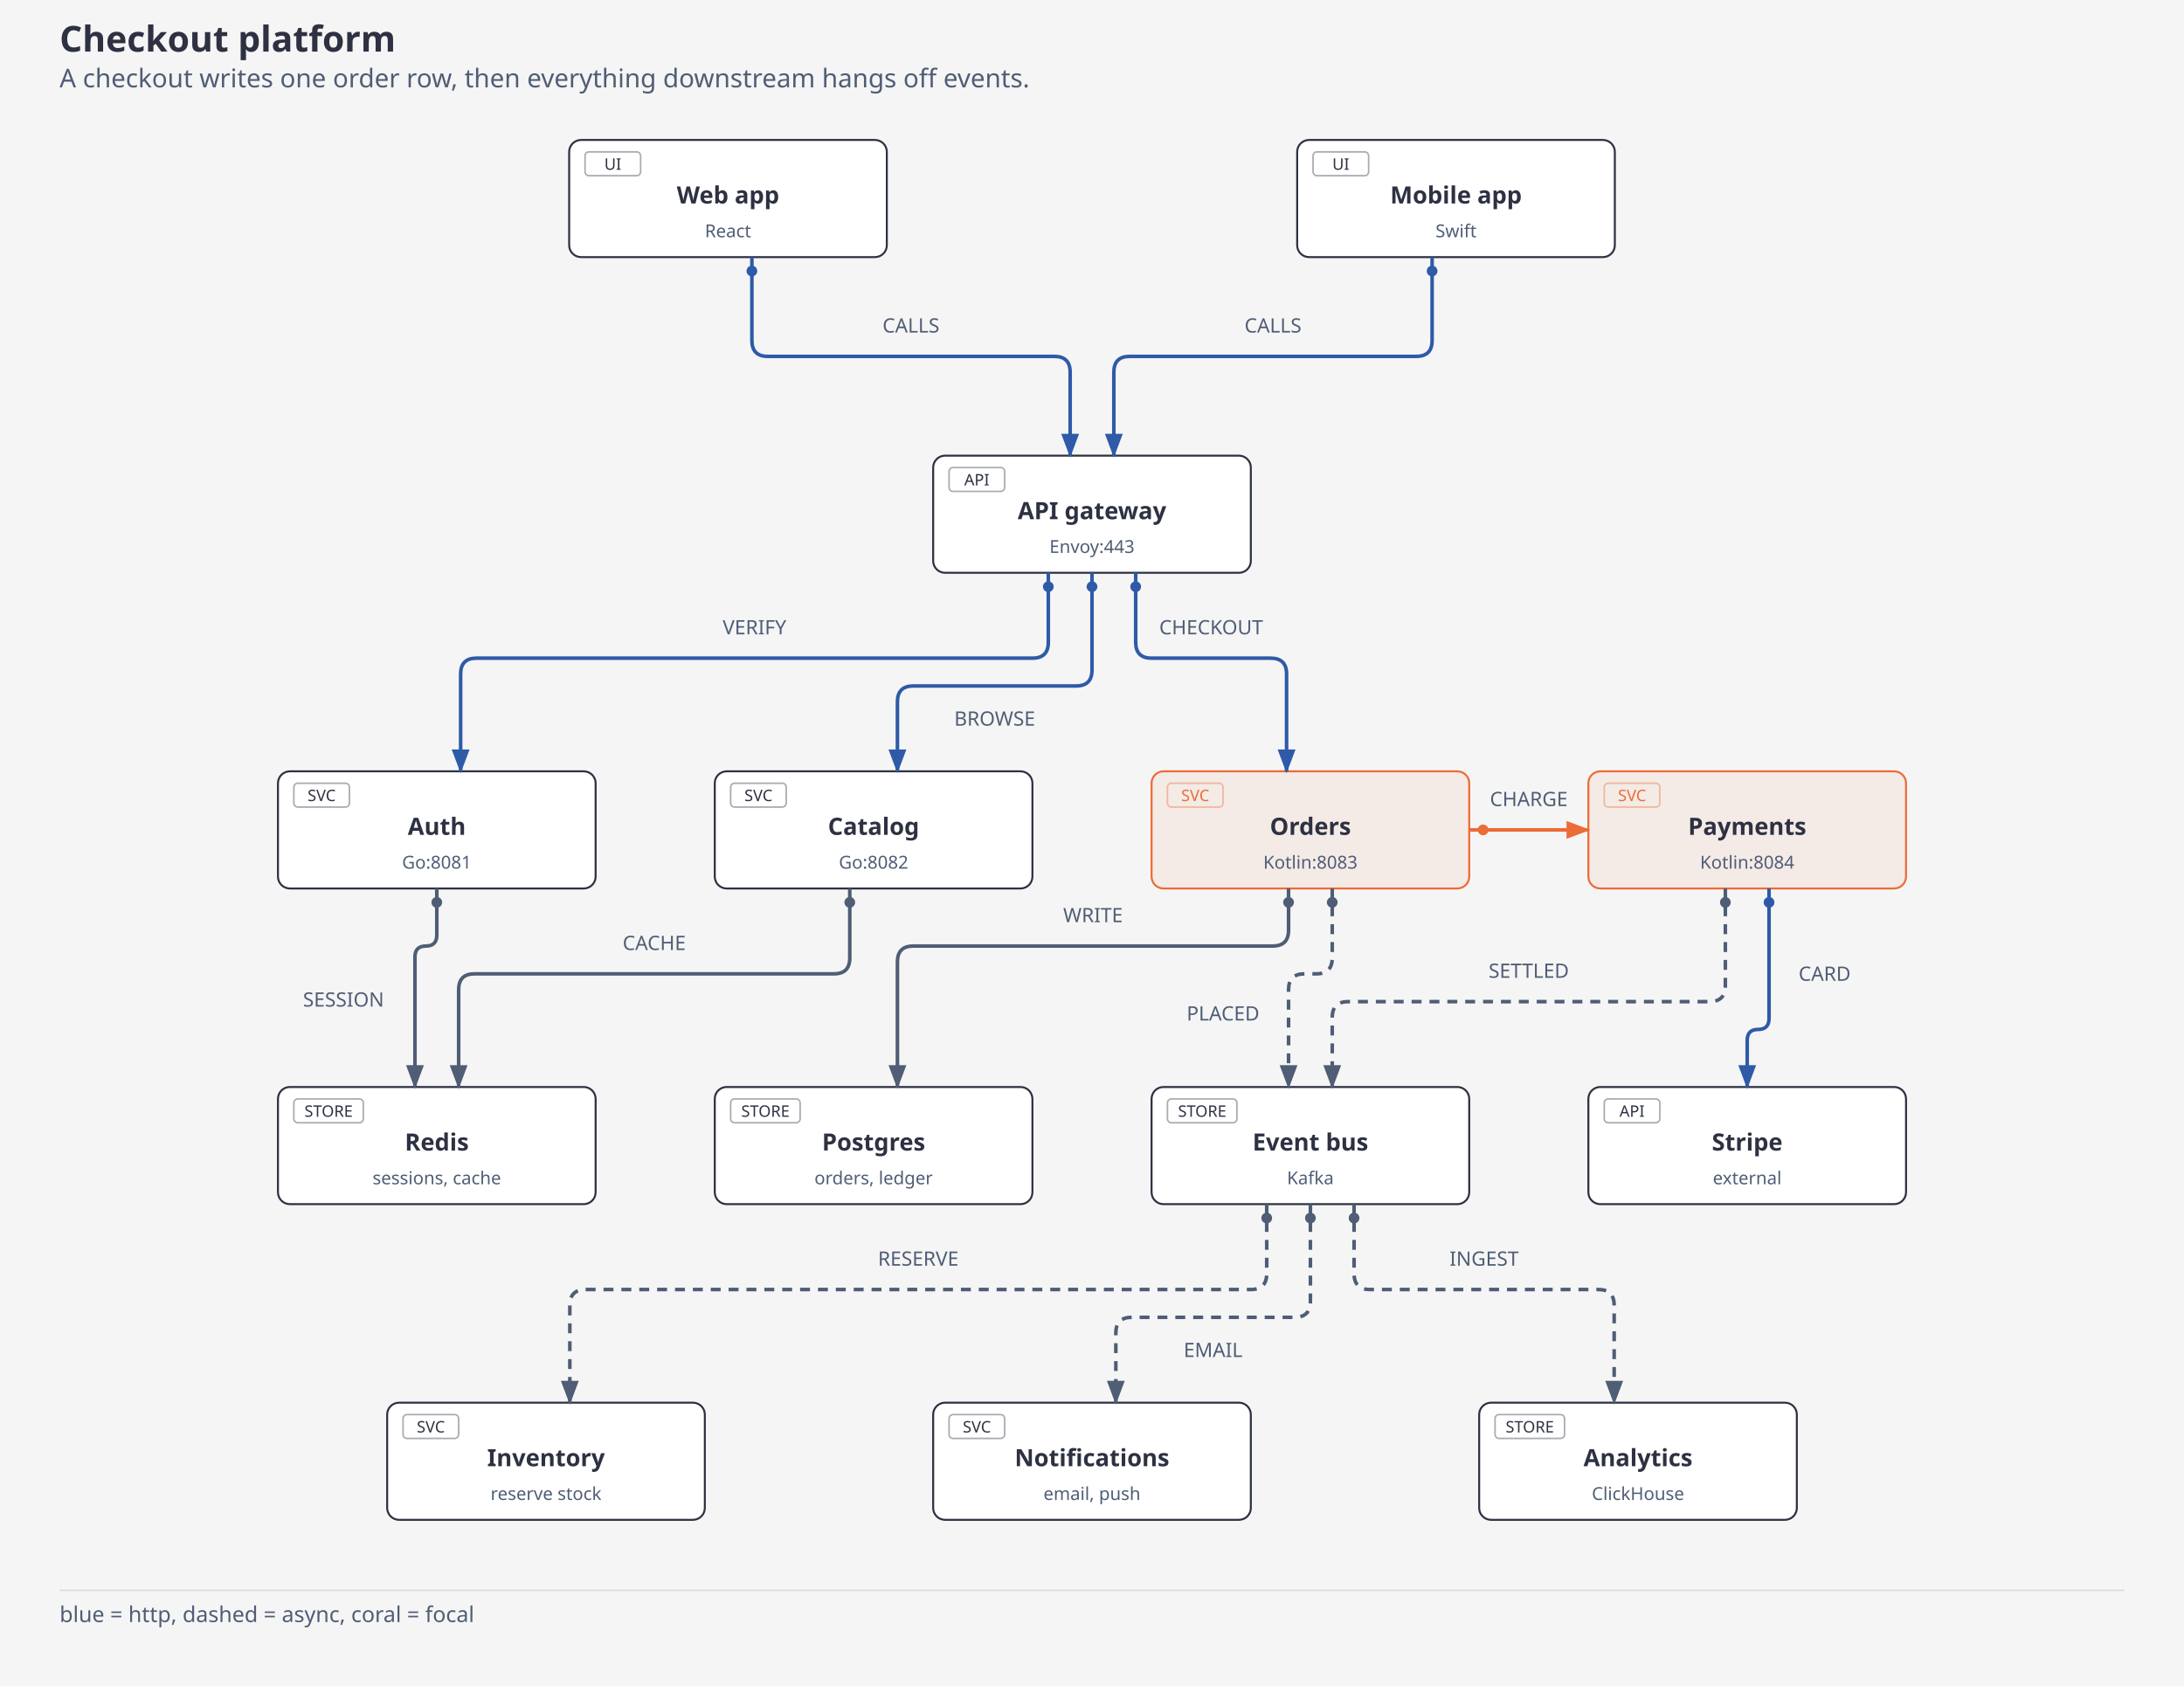
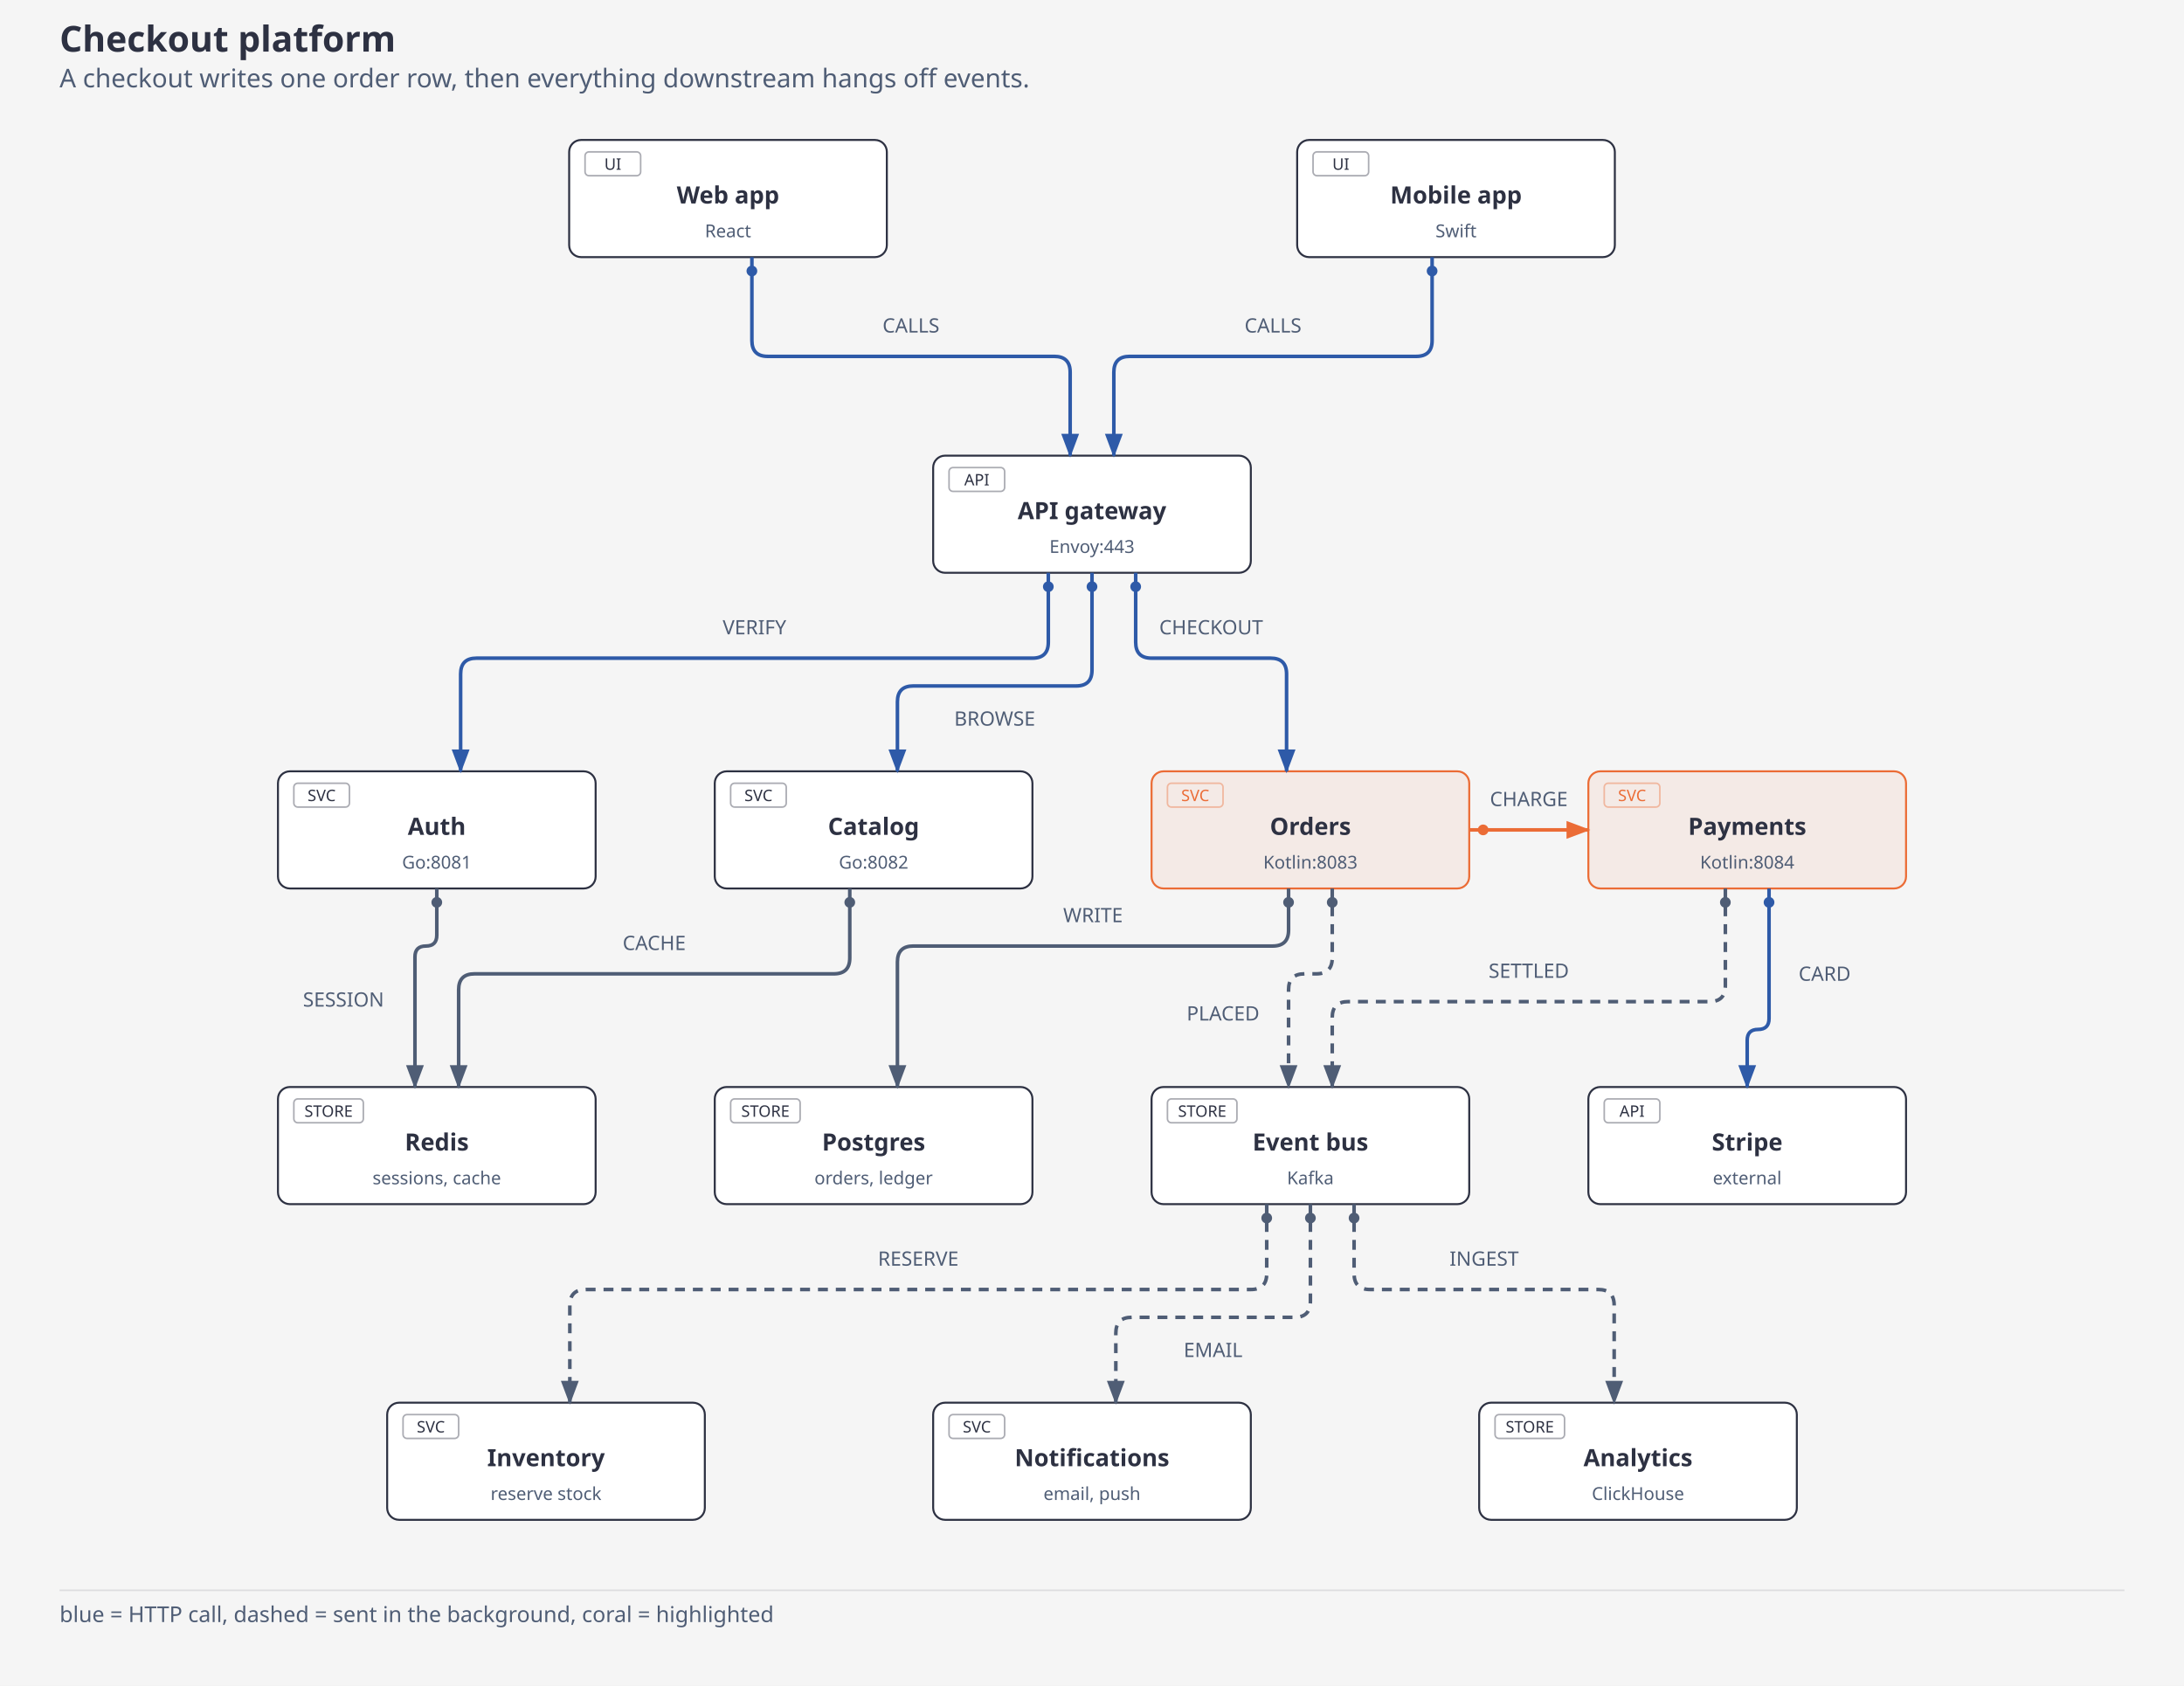
<svg xmlns="http://www.w3.org/2000/svg" role="img" viewBox="0 0 1100 849" width="1100">
  <rect width="1100" height="849" fill="#f5f5f5" />
  <defs>
    <marker id="a" markerWidth="12" markerHeight="9" refX="11" refY="4.5" orient="auto" markerUnits="userSpaceOnUse">
      <polygon points="0 0,12 4.5,0 9" fill="#4f5d75" />
    </marker>
    <marker id="aa" markerWidth="12" markerHeight="9" refX="11" refY="4.5" orient="auto" markerUnits="userSpaceOnUse">
      <polygon points="0 0,12 4.5,0 9" fill="#eb6c36" />
    </marker>
    <marker id="al" markerWidth="12" markerHeight="9" refX="11" refY="4.5" orient="auto" markerUnits="userSpaceOnUse">
      <polygon points="0 0,12 4.5,0 9" fill="#2e5aa8" />
    </marker>
    <marker id="ar" markerWidth="12" markerHeight="9" refX="11" refY="4.5" orient="auto" markerUnits="userSpaceOnUse">
      <polygon points="0 0,12 4.5,0 9" fill="#7a8399" />
    </marker>
  </defs>
  <text x="30" y="26" font-size="18" font-weight="600" font-family="system-ui, 'Segoe UI', sans-serif" fill="#2d3142">Checkout platform</text>
  <text x="30" y="44" font-size="13" font-family="system-ui, 'Segoe UI', sans-serif" fill="#4f5d75">A checkout writes one order row, then everything downstream hangs off events.</text>
  <rect x="286.667" y="70.5" width="160" height="59" rx="6" fill="#f5f5f5" />
  <rect x="286.667" y="70.5" width="160" height="59" rx="6" fill="#ffffff" stroke="#2d3142" data-node="web" data-label="Web app" />
  <rect x="294.667" y="76.5" width="28" height="12" rx="2" fill="none" stroke="#2d3142" stroke-opacity=".4" stroke-width=".8" />
  <text x="308.667" y="85.5" font-size="8" font-family="system-ui, 'Segoe UI', sans-serif" fill="#2d3142" text-anchor="middle">UI</text>
  <text x="366.667" y="102.5" font-size="12" font-weight="600" font-family="system-ui, 'Segoe UI', sans-serif" fill="#2d3142" text-anchor="middle">Web app</text>
  <text x="366.667" y="119.5" font-size="9" font-family="system-ui, 'Segoe UI', sans-serif" fill="#4f5d75" text-anchor="middle">React</text>
  <rect x="653.333" y="70.5" width="160" height="59" rx="6" fill="#f5f5f5" />
  <rect x="653.333" y="70.5" width="160" height="59" rx="6" fill="#ffffff" stroke="#2d3142" data-node="mobile" data-label="Mobile app" />
  <rect x="661.333" y="76.5" width="28" height="12" rx="2" fill="none" stroke="#2d3142" stroke-opacity=".4" stroke-width=".8" />
  <text x="675.333" y="85.5" font-size="8" font-family="system-ui, 'Segoe UI', sans-serif" fill="#2d3142" text-anchor="middle">UI</text>
  <text x="733.333" y="102.5" font-size="12" font-weight="600" font-family="system-ui, 'Segoe UI', sans-serif" fill="#2d3142" text-anchor="middle">Mobile app</text>
  <text x="733.333" y="119.5" font-size="9" font-family="system-ui, 'Segoe UI', sans-serif" fill="#4f5d75" text-anchor="middle">Swift</text>
  <rect x="470.0" y="229.5" width="160" height="59" rx="6" fill="#f5f5f5" />
  <rect x="470.0" y="229.5" width="160" height="59" rx="6" fill="#ffffff" stroke="#2d3142" data-node="gw" data-label="API gateway" />
  <rect x="478.0" y="235.5" width="28" height="12" rx="2" fill="none" stroke="#2d3142" stroke-opacity=".4" stroke-width=".8" />
  <text x="492.0" y="244.5" font-size="8" font-family="system-ui, 'Segoe UI', sans-serif" fill="#2d3142" text-anchor="middle">API</text>
  <text x="550.0" y="261.5" font-size="12" font-weight="600" font-family="system-ui, 'Segoe UI', sans-serif" fill="#2d3142" text-anchor="middle">API gateway</text>
  <text x="550.0" y="278.5" font-size="9" font-family="system-ui, 'Segoe UI', sans-serif" fill="#4f5d75" text-anchor="middle">Envoy:443</text>
  <rect x="140.0" y="388.5" width="160" height="59" rx="6" fill="#f5f5f5" />
  <rect x="140.0" y="388.5" width="160" height="59" rx="6" fill="#ffffff" stroke="#2d3142" data-node="auth" data-label="Auth" />
  <rect x="148.0" y="394.5" width="28" height="12" rx="2" fill="none" stroke="#2d3142" stroke-opacity=".4" stroke-width=".8" />
  <text x="162.0" y="403.5" font-size="8" font-family="system-ui, 'Segoe UI', sans-serif" fill="#2d3142" text-anchor="middle">SVC</text>
  <text x="220.0" y="420.5" font-size="12" font-weight="600" font-family="system-ui, 'Segoe UI', sans-serif" fill="#2d3142" text-anchor="middle">Auth</text>
  <text x="220.0" y="437.5" font-size="9" font-family="system-ui, 'Segoe UI', sans-serif" fill="#4f5d75" text-anchor="middle">Go:8081</text>
  <rect x="360.0" y="388.5" width="160" height="59" rx="6" fill="#f5f5f5" />
  <rect x="360.0" y="388.5" width="160" height="59" rx="6" fill="#ffffff" stroke="#2d3142" data-node="catalog" data-label="Catalog" />
  <rect x="368.0" y="394.5" width="28" height="12" rx="2" fill="none" stroke="#2d3142" stroke-opacity=".4" stroke-width=".8" />
  <text x="382.0" y="403.5" font-size="8" font-family="system-ui, 'Segoe UI', sans-serif" fill="#2d3142" text-anchor="middle">SVC</text>
  <text x="440.0" y="420.5" font-size="12" font-weight="600" font-family="system-ui, 'Segoe UI', sans-serif" fill="#2d3142" text-anchor="middle">Catalog</text>
  <text x="440.0" y="437.5" font-size="9" font-family="system-ui, 'Segoe UI', sans-serif" fill="#4f5d75" text-anchor="middle">Go:8082</text>
  <rect x="580.0" y="388.5" width="160" height="59" rx="6" fill="#f5f5f5" />
  <rect x="580.0" y="388.5" width="160" height="59" rx="6" fill="rgba(235,108,54,0.08)" stroke="#eb6c36" data-node="orders" data-label="Orders" />
  <rect x="588.0" y="394.5" width="28" height="12" rx="2" fill="none" stroke="#eb6c36" stroke-opacity=".4" stroke-width=".8" />
  <text x="602.0" y="403.5" font-size="8" font-family="system-ui, 'Segoe UI', sans-serif" fill="#eb6c36" text-anchor="middle">SVC</text>
  <text x="660.0" y="420.5" font-size="12" font-weight="600" font-family="system-ui, 'Segoe UI', sans-serif" fill="#2d3142" text-anchor="middle">Orders</text>
  <text x="660.0" y="437.5" font-size="9" font-family="system-ui, 'Segoe UI', sans-serif" fill="#4f5d75" text-anchor="middle">Kotlin:8083</text>
  <rect x="800.0" y="388.5" width="160" height="59" rx="6" fill="#f5f5f5" />
  <rect x="800.0" y="388.5" width="160" height="59" rx="6" fill="rgba(235,108,54,0.08)" stroke="#eb6c36" data-node="pay" data-label="Payments" />
  <rect x="808.0" y="394.5" width="28" height="12" rx="2" fill="none" stroke="#eb6c36" stroke-opacity=".4" stroke-width=".8" />
  <text x="822.0" y="403.5" font-size="8" font-family="system-ui, 'Segoe UI', sans-serif" fill="#eb6c36" text-anchor="middle">SVC</text>
  <text x="880.0" y="420.5" font-size="12" font-weight="600" font-family="system-ui, 'Segoe UI', sans-serif" fill="#2d3142" text-anchor="middle">Payments</text>
  <text x="880.0" y="437.5" font-size="9" font-family="system-ui, 'Segoe UI', sans-serif" fill="#4f5d75" text-anchor="middle">Kotlin:8084</text>
  <rect x="140.0" y="547.5" width="160" height="59" rx="6" fill="#f5f5f5" />
  <rect x="140.0" y="547.5" width="160" height="59" rx="6" fill="#ffffff" stroke="#2d3142" data-node="redis" data-label="Redis" />
  <rect x="148.0" y="553.5" width="35" height="12" rx="2" fill="none" stroke="#2d3142" stroke-opacity=".4" stroke-width=".8" />
  <text x="165.5" y="562.5" font-size="8" font-family="system-ui, 'Segoe UI', sans-serif" fill="#2d3142" text-anchor="middle">STORE</text>
  <text x="220.0" y="579.5" font-size="12" font-weight="600" font-family="system-ui, 'Segoe UI', sans-serif" fill="#2d3142" text-anchor="middle">Redis</text>
  <text x="220.0" y="596.5" font-size="9" font-family="system-ui, 'Segoe UI', sans-serif" fill="#4f5d75" text-anchor="middle">sessions, cache</text>
  <rect x="360.0" y="547.5" width="160" height="59" rx="6" fill="#f5f5f5" />
  <rect x="360.0" y="547.5" width="160" height="59" rx="6" fill="#ffffff" stroke="#2d3142" data-node="pg" data-label="Postgres" />
  <rect x="368.0" y="553.5" width="35" height="12" rx="2" fill="none" stroke="#2d3142" stroke-opacity=".4" stroke-width=".8" />
  <text x="385.5" y="562.5" font-size="8" font-family="system-ui, 'Segoe UI', sans-serif" fill="#2d3142" text-anchor="middle">STORE</text>
  <text x="440.0" y="579.5" font-size="12" font-weight="600" font-family="system-ui, 'Segoe UI', sans-serif" fill="#2d3142" text-anchor="middle">Postgres</text>
  <text x="440.0" y="596.5" font-size="9" font-family="system-ui, 'Segoe UI', sans-serif" fill="#4f5d75" text-anchor="middle">orders, ledger</text>
  <rect x="580.0" y="547.5" width="160" height="59" rx="6" fill="#f5f5f5" />
  <rect x="580.0" y="547.5" width="160" height="59" rx="6" fill="#ffffff" stroke="#2d3142" data-node="bus" data-label="Event bus" />
  <rect x="588.0" y="553.5" width="35" height="12" rx="2" fill="none" stroke="#2d3142" stroke-opacity=".4" stroke-width=".8" />
  <text x="605.5" y="562.5" font-size="8" font-family="system-ui, 'Segoe UI', sans-serif" fill="#2d3142" text-anchor="middle">STORE</text>
  <text x="660.0" y="579.5" font-size="12" font-weight="600" font-family="system-ui, 'Segoe UI', sans-serif" fill="#2d3142" text-anchor="middle">Event bus</text>
  <text x="660.0" y="596.5" font-size="9" font-family="system-ui, 'Segoe UI', sans-serif" fill="#4f5d75" text-anchor="middle">Kafka</text>
  <rect x="800.0" y="547.5" width="160" height="59" rx="6" fill="#f5f5f5" />
  <rect x="800.0" y="547.5" width="160" height="59" rx="6" fill="#ffffff" stroke="#2d3142" data-node="stripe" data-label="Stripe" />
  <rect x="808.0" y="553.5" width="28" height="12" rx="2" fill="none" stroke="#2d3142" stroke-opacity=".4" stroke-width=".8" />
  <text x="822.0" y="562.5" font-size="8" font-family="system-ui, 'Segoe UI', sans-serif" fill="#2d3142" text-anchor="middle">API</text>
  <text x="880.0" y="579.5" font-size="12" font-weight="600" font-family="system-ui, 'Segoe UI', sans-serif" fill="#2d3142" text-anchor="middle">Stripe</text>
  <text x="880.0" y="596.5" font-size="9" font-family="system-ui, 'Segoe UI', sans-serif" fill="#4f5d75" text-anchor="middle">external</text>
  <rect x="195.0" y="706.5" width="160" height="59" rx="6" fill="#f5f5f5" />
  <rect x="195.0" y="706.5" width="160" height="59" rx="6" fill="#ffffff" stroke="#2d3142" data-node="inventory" data-label="Inventory" />
  <rect x="203.0" y="712.5" width="28" height="12" rx="2" fill="none" stroke="#2d3142" stroke-opacity=".4" stroke-width=".8" />
  <text x="217.0" y="721.5" font-size="8" font-family="system-ui, 'Segoe UI', sans-serif" fill="#2d3142" text-anchor="middle">SVC</text>
  <text x="275.0" y="738.5" font-size="12" font-weight="600" font-family="system-ui, 'Segoe UI', sans-serif" fill="#2d3142" text-anchor="middle">Inventory</text>
  <text x="275.0" y="755.5" font-size="9" font-family="system-ui, 'Segoe UI', sans-serif" fill="#4f5d75" text-anchor="middle">reserve stock</text>
  <rect x="470.0" y="706.5" width="160" height="59" rx="6" fill="#f5f5f5" />
  <rect x="470.0" y="706.5" width="160" height="59" rx="6" fill="#ffffff" stroke="#2d3142" data-node="notify" data-label="Notifications" />
  <rect x="478.0" y="712.5" width="28" height="12" rx="2" fill="none" stroke="#2d3142" stroke-opacity=".4" stroke-width=".8" />
  <text x="492.0" y="721.5" font-size="8" font-family="system-ui, 'Segoe UI', sans-serif" fill="#2d3142" text-anchor="middle">SVC</text>
  <text x="550.0" y="738.5" font-size="12" font-weight="600" font-family="system-ui, 'Segoe UI', sans-serif" fill="#2d3142" text-anchor="middle">Notifications</text>
  <text x="550.0" y="755.5" font-size="9" font-family="system-ui, 'Segoe UI', sans-serif" fill="#4f5d75" text-anchor="middle">email, push</text>
  <rect x="745.0" y="706.5" width="160" height="59" rx="6" fill="#f5f5f5" />
  <rect x="745.0" y="706.5" width="160" height="59" rx="6" fill="#ffffff" stroke="#2d3142" data-node="analytics" data-label="Analytics" />
  <rect x="753.0" y="712.5" width="35" height="12" rx="2" fill="none" stroke="#2d3142" stroke-opacity=".4" stroke-width=".8" />
  <text x="770.5" y="721.5" font-size="8" font-family="system-ui, 'Segoe UI', sans-serif" fill="#2d3142" text-anchor="middle">STORE</text>
  <text x="825.0" y="738.5" font-size="12" font-weight="600" font-family="system-ui, 'Segoe UI', sans-serif" fill="#2d3142" text-anchor="middle">Analytics</text>
  <text x="825.0" y="755.5" font-size="9" font-family="system-ui, 'Segoe UI', sans-serif" fill="#4f5d75" text-anchor="middle">ClickHouse</text>
  <path d="M378.7,129.5 L378.7,171.5 Q378.7,179.5 386.7,179.5 L531.0,179.5 Q539.0,179.5 539.0,187.5 L539.0,229.5" fill="none" stroke="#2e5aa8" stroke-width="1.8" marker-end="url(#al)" data-from="web" data-to="gw" data-label="calls" />
  <circle cx="378.7" cy="136.5" r="2.7" fill="#2e5aa8" />
  <path d="M721.3,129.5 L721.3,171.5 Q721.3,179.5 713.3,179.5 L569.0,179.5 Q561.0,179.5 561.0,187.5 L561.0,229.5" fill="none" stroke="#2e5aa8" stroke-width="1.8" marker-end="url(#al)" data-from="mobile" data-to="gw" data-label="calls" />
  <circle cx="721.3" cy="136.5" r="2.7" fill="#2e5aa8" />
  <path d="M528.0,288.5 L528.0,323.5 Q528.0,331.5 520.0,331.5 L240.0,331.5 Q232.0,331.5 232.0,339.5 L232.0,388.5" fill="none" stroke="#2e5aa8" stroke-width="1.8" marker-end="url(#al)" data-from="gw" data-to="auth" data-label="verify" />
  <circle cx="528.0" cy="295.5" r="2.7" fill="#2e5aa8" />
  <path d="M550.0,288.5 L550.0,337.5 Q550.0,345.5 542.0,345.5 L460.0,345.5 Q452.0,345.5 452.0,353.5 L452.0,388.5" fill="none" stroke="#2e5aa8" stroke-width="1.8" marker-end="url(#al)" data-from="gw" data-to="catalog" data-label="browse" />
  <circle cx="550.0" cy="295.5" r="2.7" fill="#2e5aa8" />
  <path d="M572.0,288.5 L572.0,323.5 Q572.0,331.5 580.0,331.5 L640.0,331.5 Q648.0,331.5 648.0,339.5 L648.0,388.5" fill="none" stroke="#2e5aa8" stroke-width="1.8" marker-end="url(#al)" data-from="gw" data-to="orders" data-label="checkout" />
  <circle cx="572.0" cy="295.5" r="2.7" fill="#2e5aa8" />
  <path d="M740.0,418.0 L800.0,418.0" fill="none" stroke="#eb6c36" stroke-width="1.8" marker-end="url(#aa)" data-from="orders" data-to="pay" data-label="charge" />
  <circle cx="747.0" cy="418.0" r="2.7" fill="#eb6c36" />
  <path d="M220.0,447.5 L220.0,471.0 Q220.0,476.5 214.5,476.5 L214.5,476.5 Q209.0,476.5 209.0,482.0 L209.0,547.5" fill="none" stroke="#4f5d75" stroke-width="1.8" marker-end="url(#a)" data-from="auth" data-to="redis" data-label="session" />
  <circle cx="220.0" cy="454.5" r="2.7" fill="#4f5d75" />
  <path d="M428.0,447.5 L428.0,482.5 Q428.0,490.5 420.0,490.5 L239.0,490.5 Q231.0,490.5 231.0,498.5 L231.0,547.5" fill="none" stroke="#4f5d75" stroke-width="1.8" marker-end="url(#a)" data-from="catalog" data-to="redis" data-label="cache" />
  <circle cx="428.0" cy="454.5" r="2.7" fill="#4f5d75" />
  <path d="M649.0,447.5 L649.0,468.5 Q649.0,476.5 641.0,476.5 L460.0,476.5 Q452.0,476.5 452.0,484.5 L452.0,547.5" fill="none" stroke="#4f5d75" stroke-width="1.8" marker-end="url(#a)" data-from="orders" data-to="pg" data-label="write" />
  <circle cx="649.0" cy="454.5" r="2.7" fill="#4f5d75" />
  <path d="M671.0,447.5 L671.0,482.5 Q671.0,490.5 663.0,490.5 L657.0,490.5 Q649.0,490.5 649.0,498.5 L649.0,547.5" fill="none" stroke="#4f5d75" stroke-width="1.8" stroke-dasharray="5,4" marker-end="url(#a)" data-from="orders" data-to="bus" data-label="placed" />
  <circle cx="671.0" cy="454.5" r="2.7" fill="#4f5d75" />
  <path d="M891.0,447.5 L891.0,513.0 Q891.0,518.5 885.5,518.5 L885.5,518.5 Q880.0,518.5 880.0,524.0 L880.0,547.5" fill="none" stroke="#2e5aa8" stroke-width="1.8" marker-end="url(#al)" data-from="pay" data-to="stripe" data-label="card" />
  <circle cx="891.0" cy="454.5" r="2.7" fill="#2e5aa8" />
  <path d="M869.0,447.5 L869.0,496.5 Q869.0,504.5 861.0,504.5 L679.0,504.5 Q671.0,504.5 671.0,512.5 L671.0,547.5" fill="none" stroke="#4f5d75" stroke-width="1.8" stroke-dasharray="5,4" marker-end="url(#a)" data-from="pay" data-to="bus" data-label="settled" />
  <circle cx="869.0" cy="454.5" r="2.7" fill="#4f5d75" />
  <path d="M638.0,606.5 L638.0,641.5 Q638.0,649.5 630.0,649.5 L295.0,649.5 Q287.0,649.5 287.0,657.5 L287.0,706.5" fill="none" stroke="#4f5d75" stroke-width="1.8" stroke-dasharray="5,4" marker-end="url(#a)" data-from="bus" data-to="inventory" data-label="reserve" />
  <circle cx="638.0" cy="613.5" r="2.7" fill="#4f5d75" />
  <path d="M660.0,606.5 L660.0,655.5 Q660.0,663.5 652.0,663.5 L570.0,663.5 Q562.0,663.5 562.0,671.5 L562.0,706.5" fill="none" stroke="#4f5d75" stroke-width="1.8" stroke-dasharray="5,4" marker-end="url(#a)" data-from="bus" data-to="notify" data-label="email" />
  <circle cx="660.0" cy="613.5" r="2.7" fill="#4f5d75" />
  <path d="M682.0,606.5 L682.0,641.5 Q682.0,649.5 690.0,649.5 L805.0,649.5 Q813.0,649.5 813.0,657.5 L813.0,706.5" fill="none" stroke="#4f5d75" stroke-width="1.8" stroke-dasharray="5,4" marker-end="url(#a)" data-from="bus" data-to="analytics" data-label="ingest" />
  <circle cx="682.0" cy="613.5" r="2.7" fill="#4f5d75" />
  <rect x="436.833" y="155.5" width="44" height="16" rx="2" fill="#f5f5f5" />
  <text x="458.833" y="167.5" font-size="10" font-family="system-ui, 'Segoe UI', sans-serif" fill="#4f5d75" text-anchor="middle">CALLS</text>
  <rect x="619.167" y="155.5" width="44" height="16" rx="2" fill="#f5f5f5" />
  <text x="641.167" y="167.5" font-size="10" font-family="system-ui, 'Segoe UI', sans-serif" fill="#4f5d75" text-anchor="middle">CALLS</text>
  <rect x="355.0" y="307.5" width="50" height="16" rx="2" fill="#f5f5f5" />
  <text x="380.0" y="319.5" font-size="10" font-family="system-ui, 'Segoe UI', sans-serif" fill="#4f5d75" text-anchor="middle">VERIFY</text>
  <rect x="476.0" y="353.5" width="50" height="16" rx="2" fill="#f5f5f5" />
  <text x="501.0" y="365.5" font-size="10" font-family="system-ui, 'Segoe UI', sans-serif" fill="#4f5d75" text-anchor="middle">BROWSE</text>
  <rect x="578.5" y="307.5" width="63" height="16" rx="2" fill="#f5f5f5" />
  <text x="610.0" y="319.5" font-size="10" font-family="system-ui, 'Segoe UI', sans-serif" fill="#4f5d75" text-anchor="middle">CHECKOUT</text>
  <rect x="745.0" y="394.0" width="50" height="16" rx="2" fill="#f5f5f5" />
  <text x="770.0" y="406.0" font-size="10" font-family="system-ui, 'Segoe UI', sans-serif" fill="#4f5d75" text-anchor="middle">CHARGE</text>
  <rect x="145.0" y="495.0" width="56" height="16" rx="2" fill="#f5f5f5" />
  <text x="173.0" y="507.0" font-size="10" font-family="system-ui, 'Segoe UI', sans-serif" fill="#4f5d75" text-anchor="middle">SESSION</text>
  <rect x="307.5" y="466.5" width="44" height="16" rx="2" fill="#f5f5f5" />
  <text x="329.5" y="478.5" font-size="10" font-family="system-ui, 'Segoe UI', sans-serif" fill="#4f5d75" text-anchor="middle">CACHE</text>
  <rect x="528.5" y="452.5" width="44" height="16" rx="2" fill="#f5f5f5" />
  <text x="550.5" y="464.5" font-size="10" font-family="system-ui, 'Segoe UI', sans-serif" fill="#4f5d75" text-anchor="middle">WRITE</text>
  <rect x="591.0" y="502.0" width="50" height="16" rx="2" fill="#f5f5f5" />
  <text x="616.0" y="514.0" font-size="10" font-family="system-ui, 'Segoe UI', sans-serif" fill="#4f5d75" text-anchor="middle">PLACED</text>
  <rect x="899.0" y="482.0" width="40" height="16" rx="2" fill="#f5f5f5" />
  <text x="919.0" y="494.0" font-size="10" font-family="system-ui, 'Segoe UI', sans-serif" fill="#4f5d75" text-anchor="middle">CARD</text>
  <rect x="742.0" y="480.5" width="56" height="16" rx="2" fill="#f5f5f5" />
  <text x="770.0" y="492.5" font-size="10" font-family="system-ui, 'Segoe UI', sans-serif" fill="#4f5d75" text-anchor="middle">SETTLED</text>
  <rect x="434.5" y="625.5" width="56" height="16" rx="2" fill="#f5f5f5" />
  <text x="462.5" y="637.5" font-size="10" font-family="system-ui, 'Segoe UI', sans-serif" fill="#4f5d75" text-anchor="middle">RESERVE</text>
  <rect x="589.0" y="671.5" width="44" height="16" rx="2" fill="#f5f5f5" />
  <text x="611.0" y="683.5" font-size="10" font-family="system-ui, 'Segoe UI', sans-serif" fill="#4f5d75" text-anchor="middle">EMAIL</text>
  <rect x="722.5" y="625.5" width="50" height="16" rx="2" fill="#f5f5f5" />
  <text x="747.5" y="637.5" font-size="10" font-family="system-ui, 'Segoe UI', sans-serif" fill="#4f5d75" text-anchor="middle">INGEST</text>
  <line x1="30" y1="801" x2="1070" y2="801" stroke="rgba(45,49,66,0.12)" stroke-width=".8" />
-   <text x="30" y="817" font-size="11" font-family="system-ui, 'Segoe UI', sans-serif" fill="#4f5d75">blue = http, dashed = async, coral = focal</text>
+   <text x="30" y="817" font-size="11" font-family="system-ui, 'Segoe UI', sans-serif" fill="#4f5d75">blue = HTTP call, dashed = sent in the background, coral = highlighted</text>
</svg>
